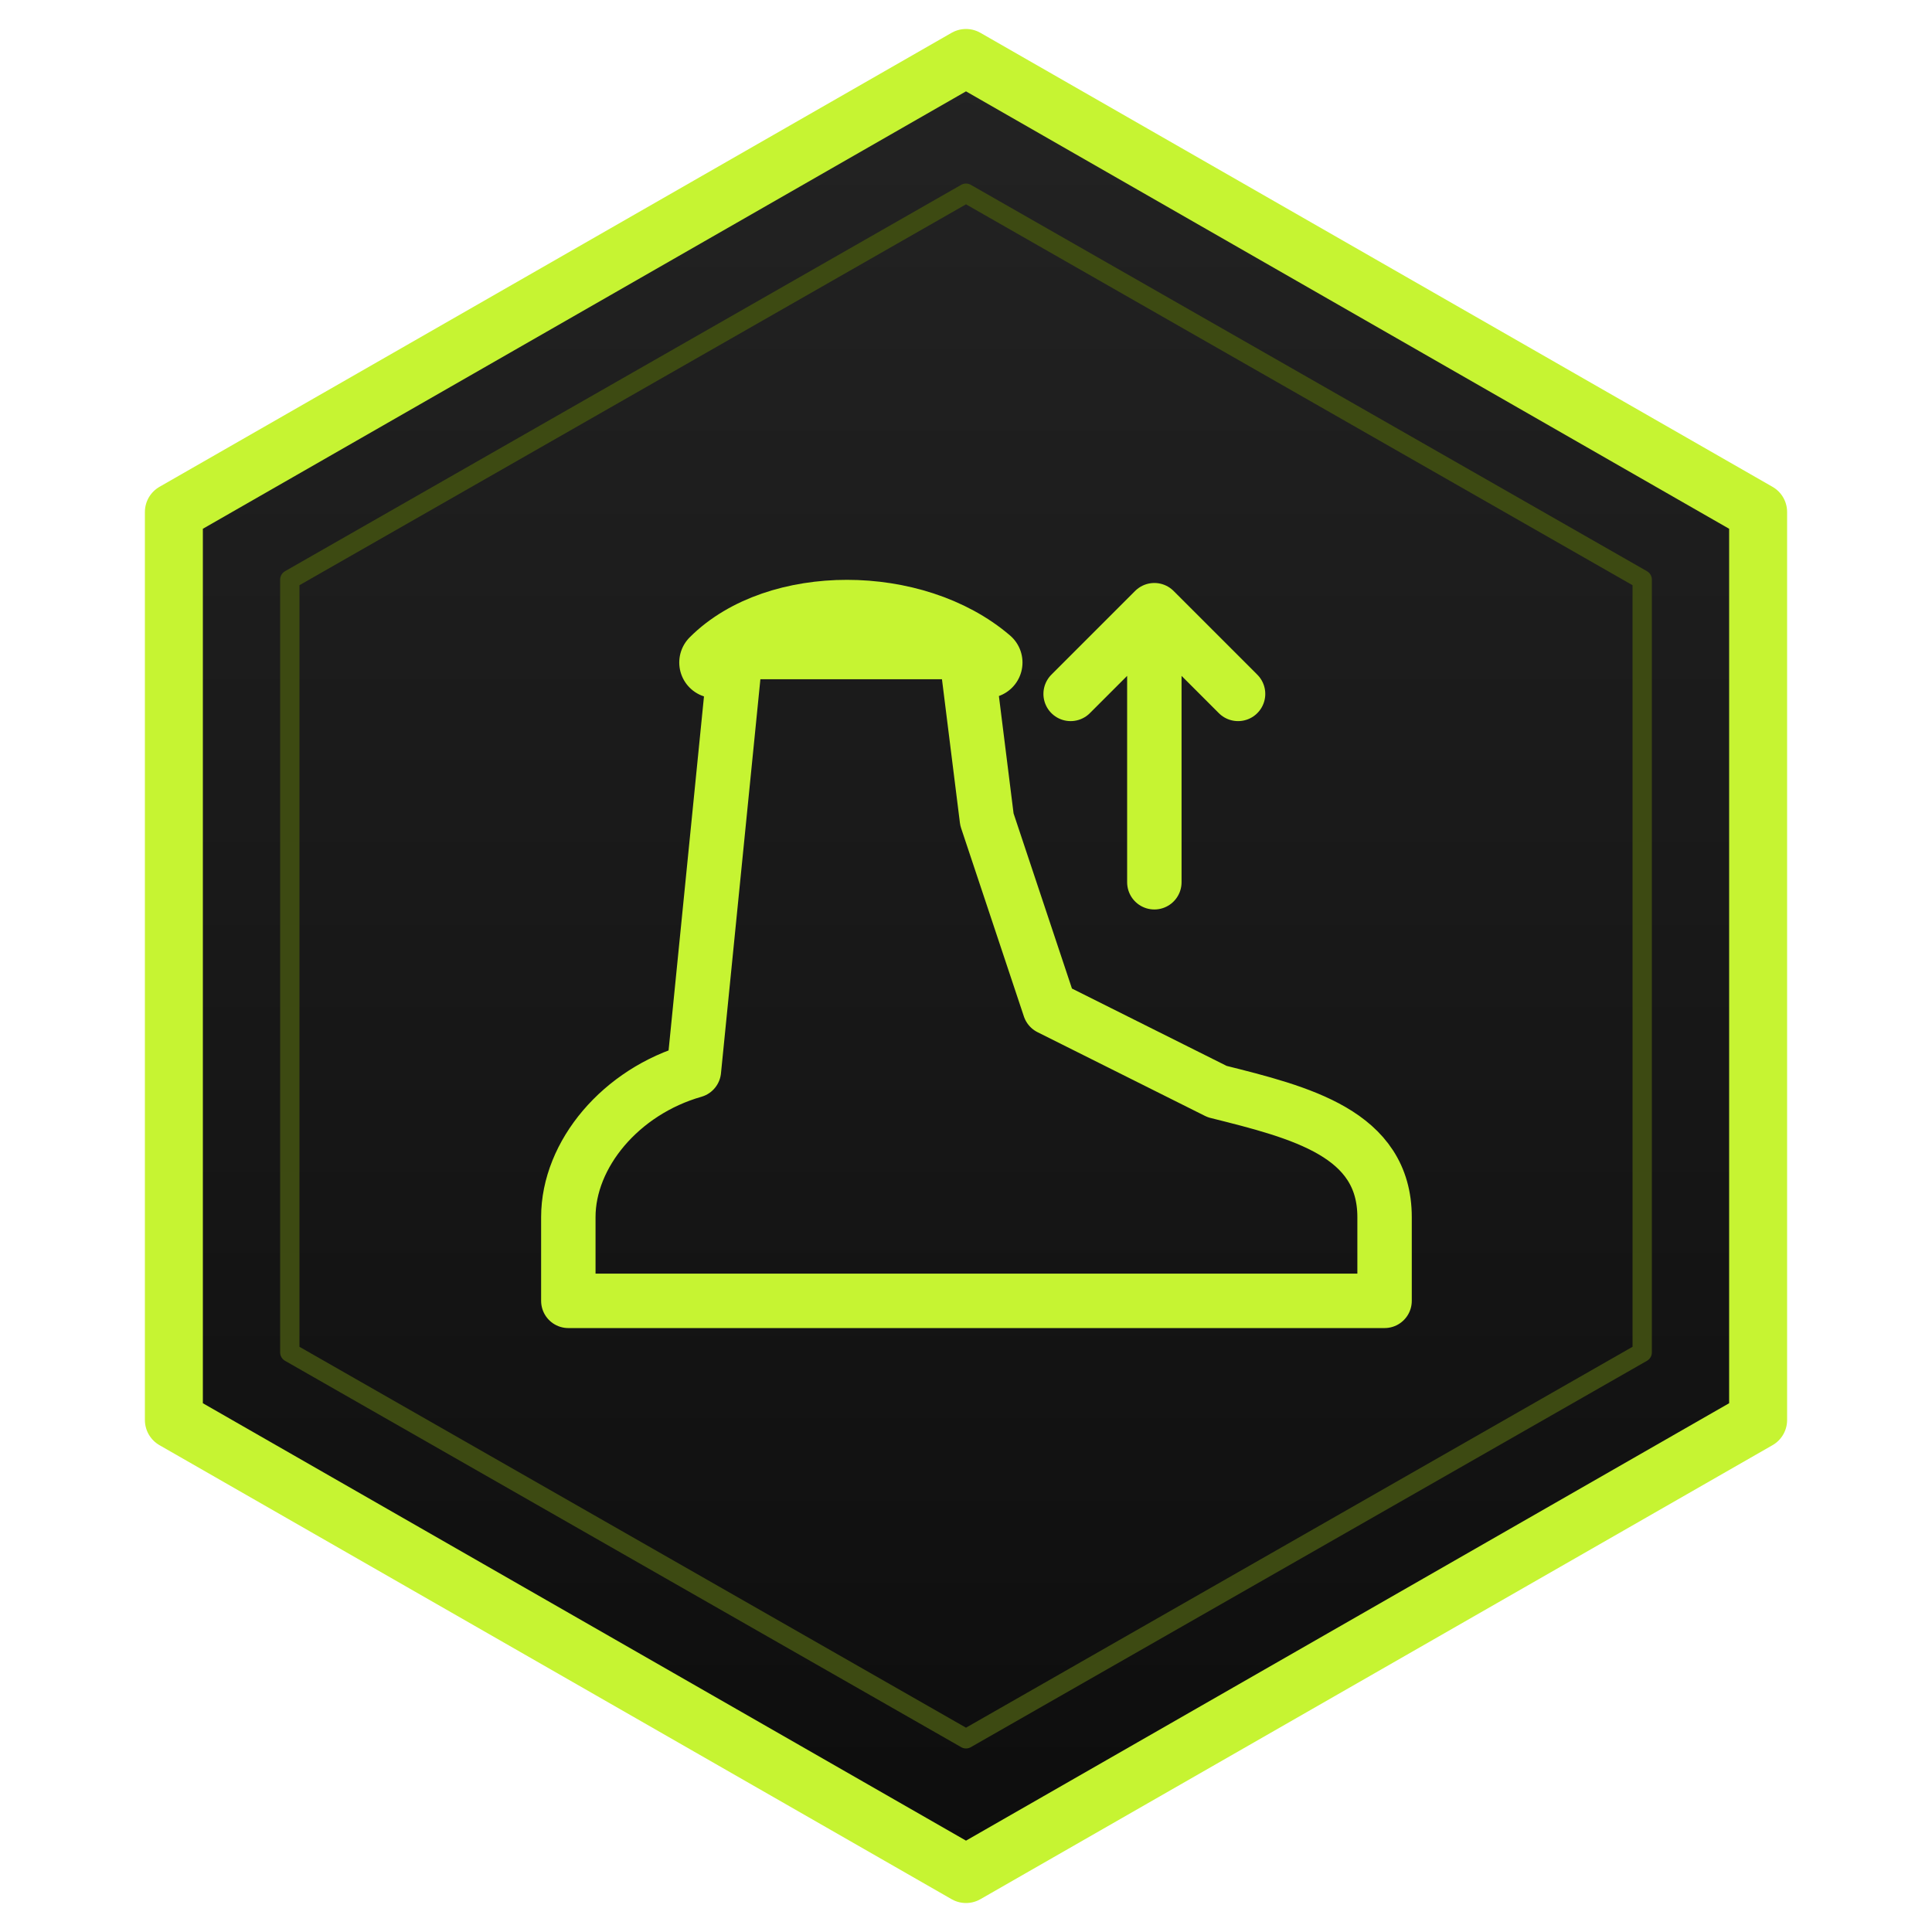
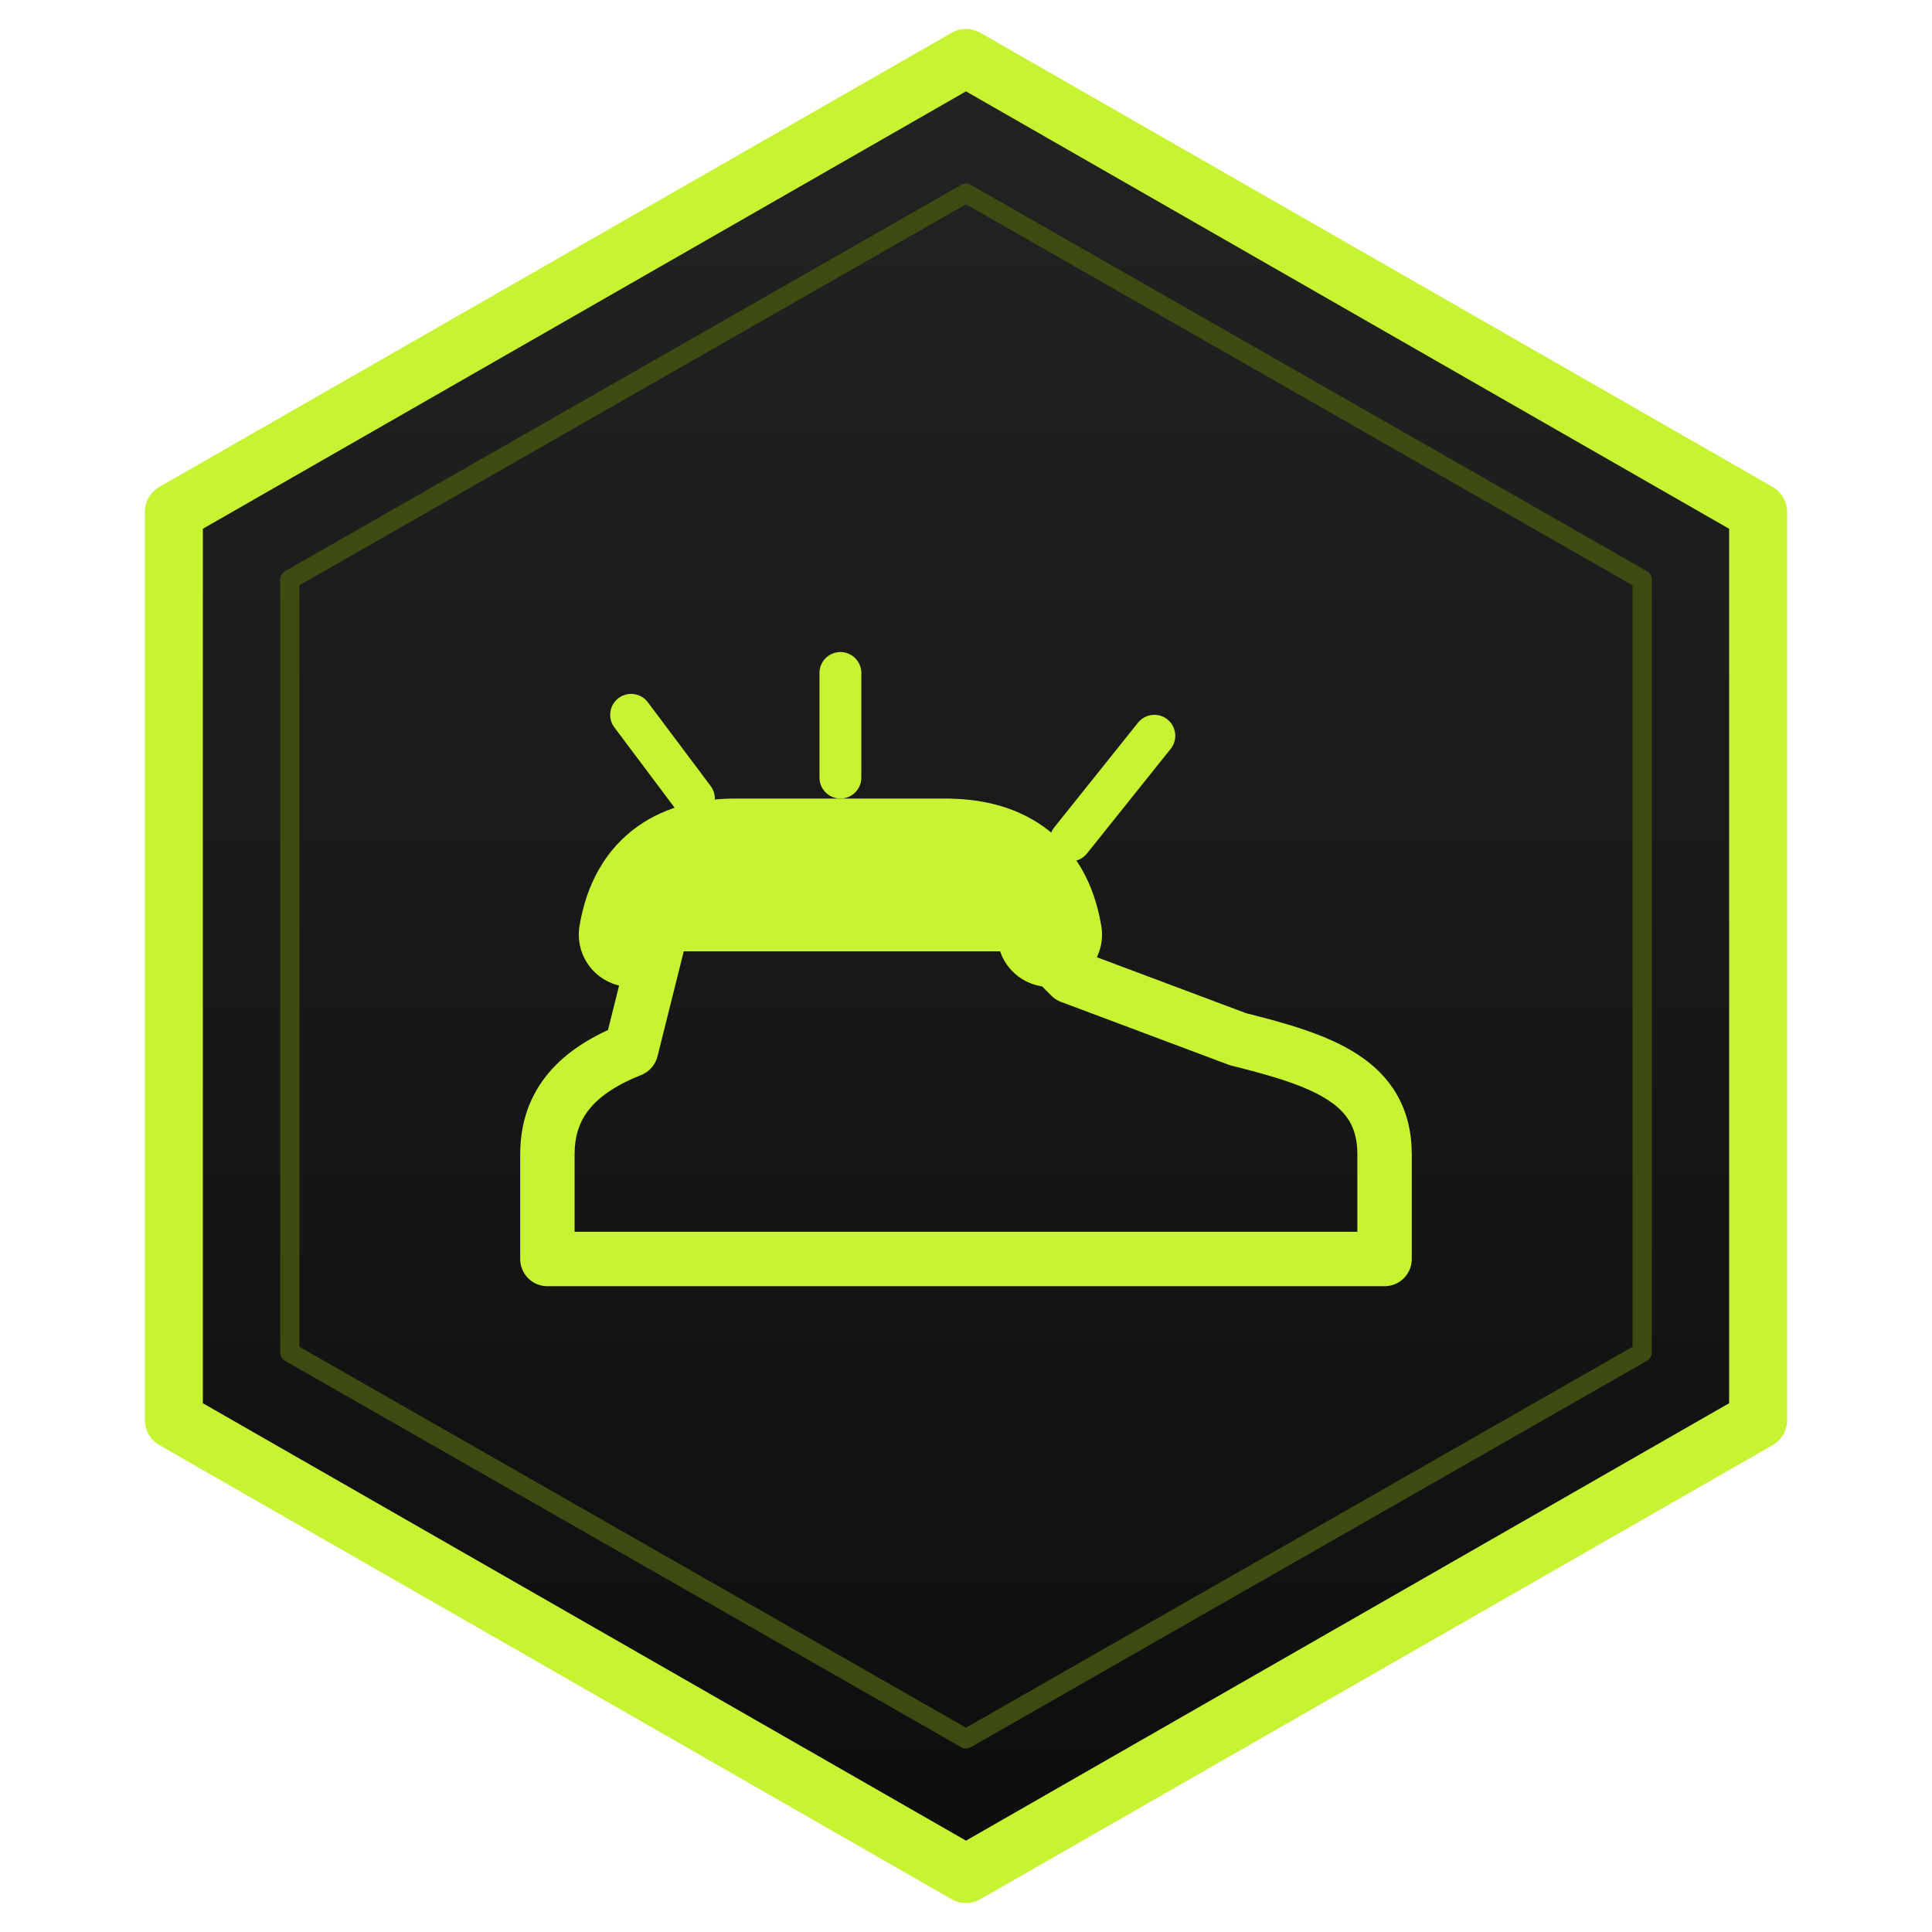
<svg xmlns="http://www.w3.org/2000/svg" viewBox="0 0 100 100" class="badge">
  <defs>
    <linearGradient id="gcollar" x1="0" y1="0" x2="0" y2="1">
      <stop offset="0" stop-color="#232323" />
      <stop offset="1" stop-color="#0d0d0d" />
    </linearGradient>
  </defs>
  <polygon points="50,3 91,26.5 91,73.5 50,97 9,73.5 9,26.5" fill="url(#gcollar)" stroke="#C6F432" stroke-width="3" stroke-linejoin="round" />
  <polygon points="50,10 85,30 85,70 50,90 15,70 15,30" fill="none" stroke="#3d4a12" stroke-width="1" stroke-linejoin="round" />
  <g transform="translate(24 24) scale(1.0833)" fill="none" stroke="#C6F432" color="#C6F432" stroke-width="2.6" stroke-linecap="round" stroke-linejoin="round">
-     <path d="M5 40H44V36C44 32 40 31 36 30L28 26L25 17L24 9H13L11 29C7.5 30 5 33 5 36Z" />
-     <path d="M12 9.5C15 6.5 21.5 6.5 25 9.5" stroke-width="3.4" />
-     <path d="M33 20V7M29 11L33 7L37 11" />
+     <path d="M4 38H44V33C44 29.5 41 28.5 37 27.5L29 24.5L26.5 22H9.5L8 28C5.5 29 4 30.5 4 33Z" />
+     <path d="M8 22.5C8.5 19.5 10.5 18.5 13 18.5H23C25.5 18.5 27.5 19.5 28 22.5" stroke-width="5" />
+     <path d="M33 13L29 18M18 10V15M8 12L11 16" stroke-width="2" />
  </g>
</svg>
